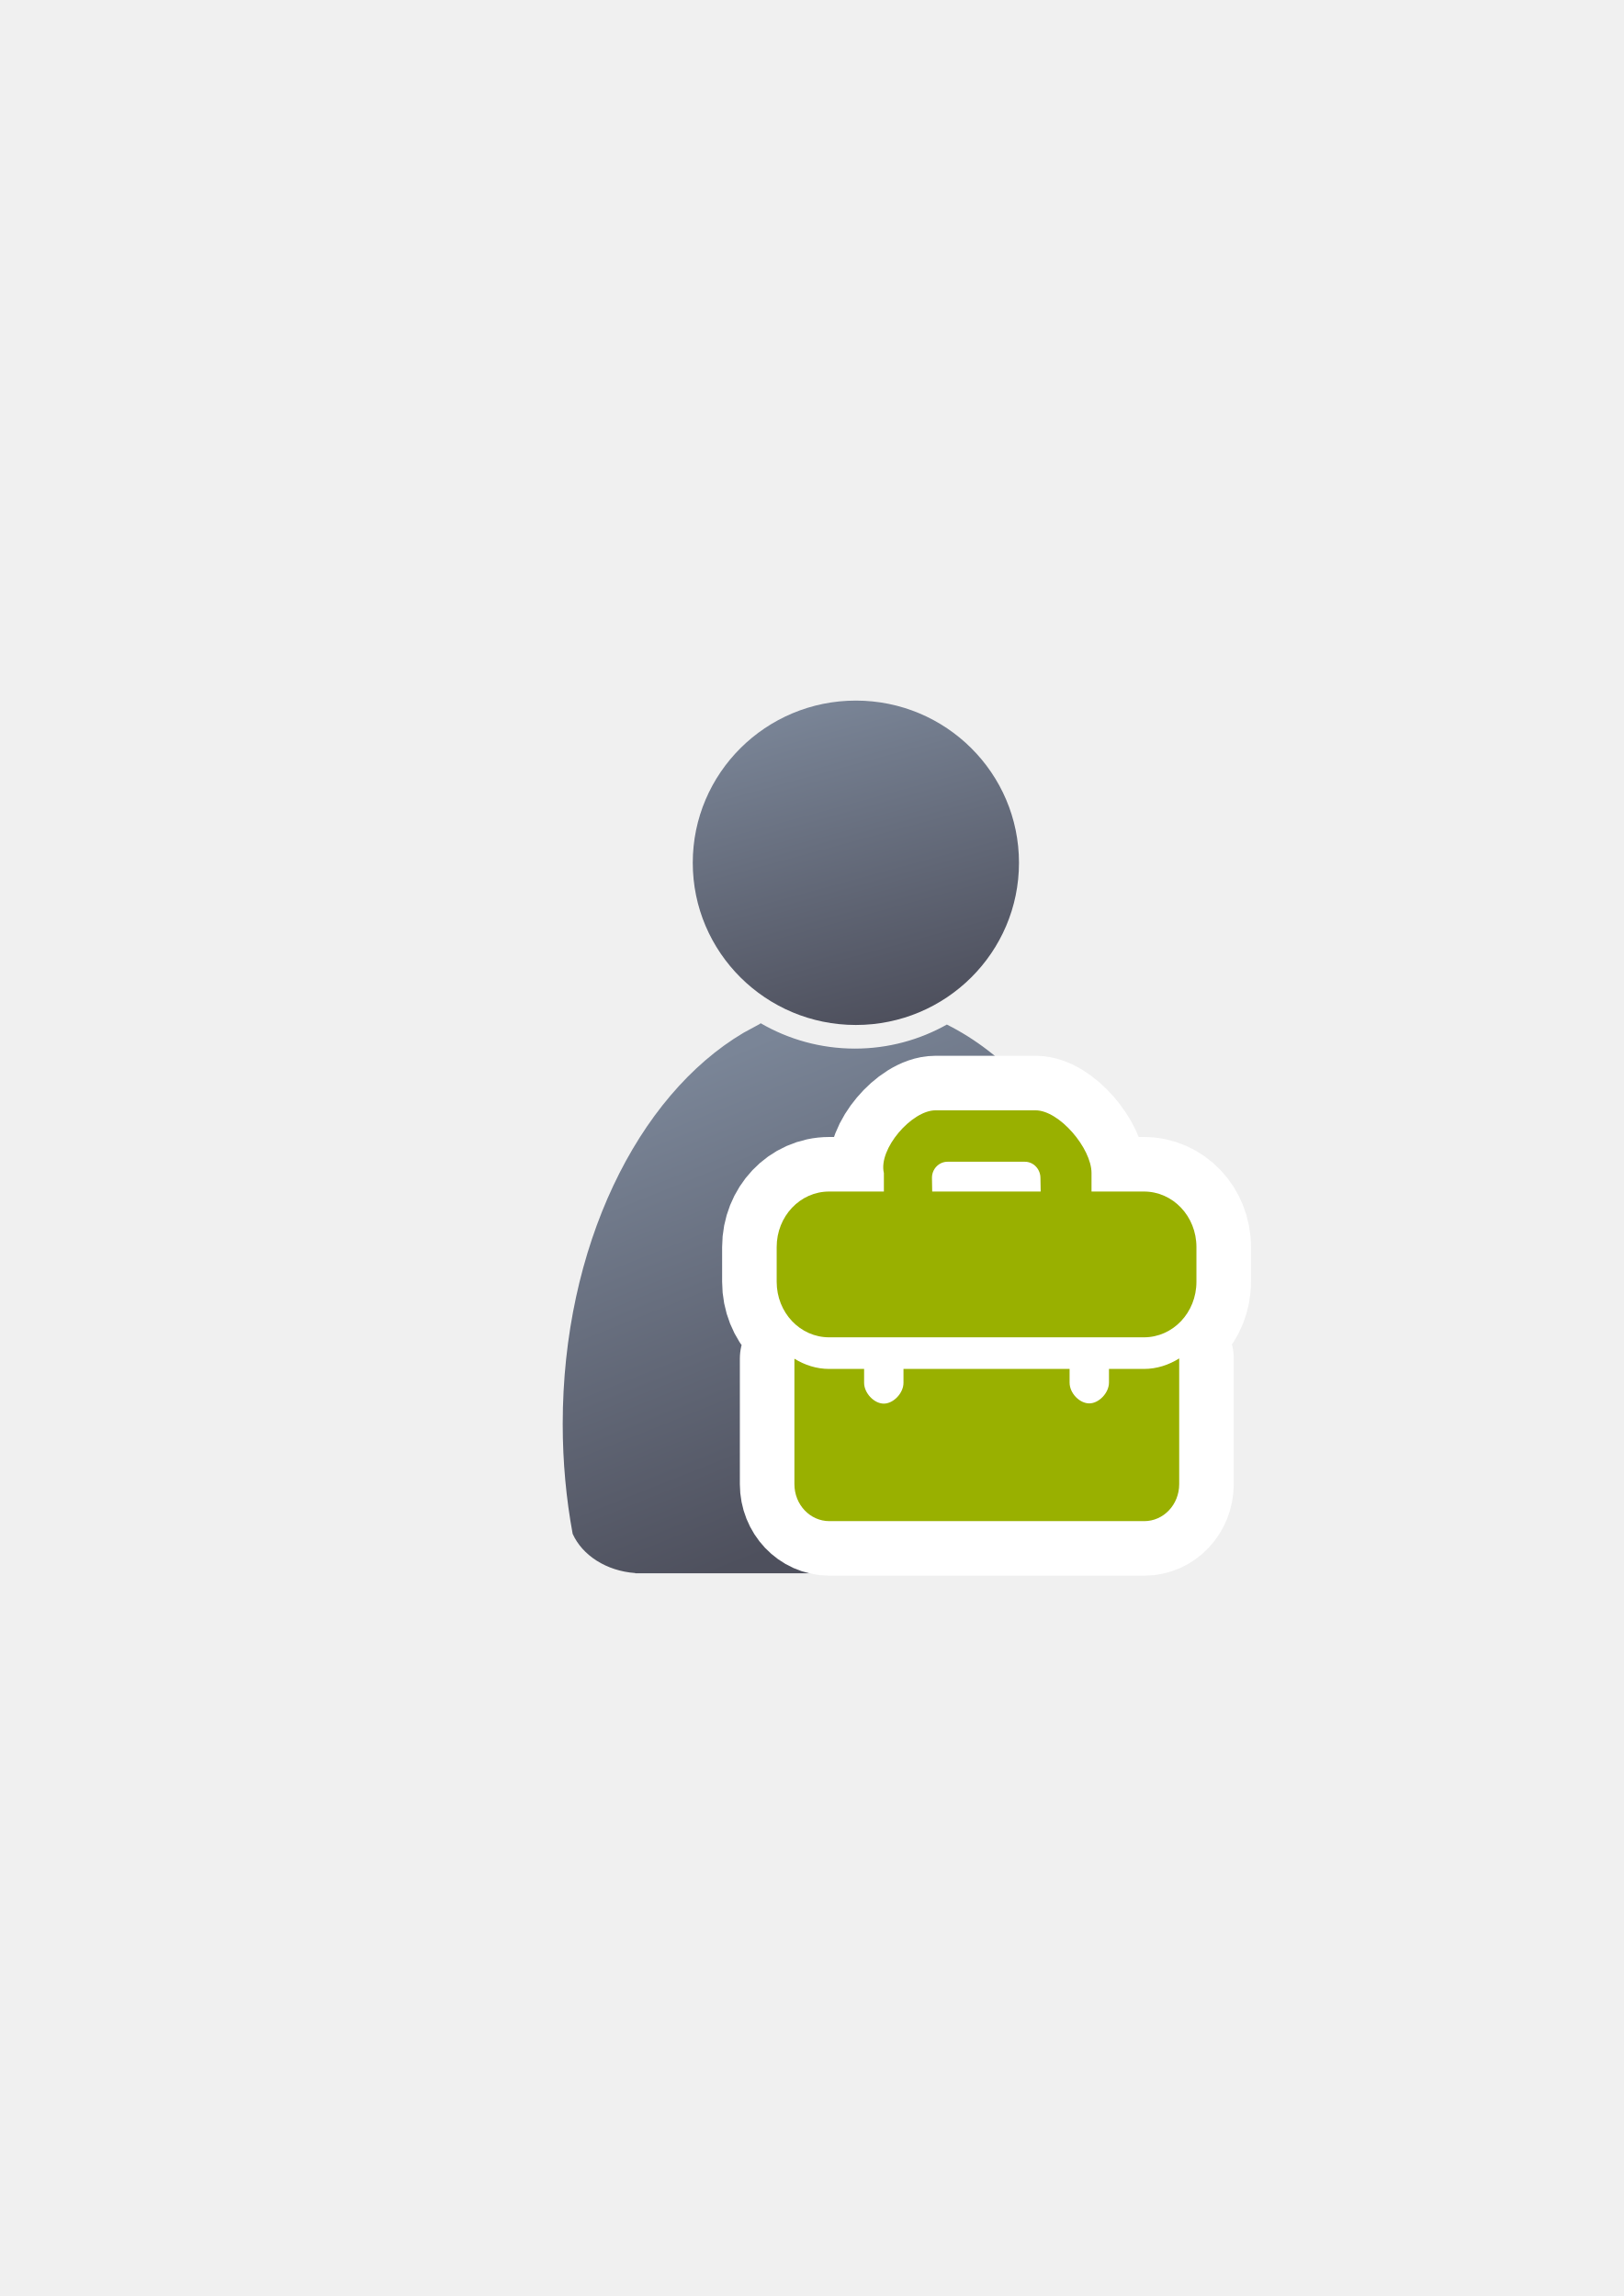
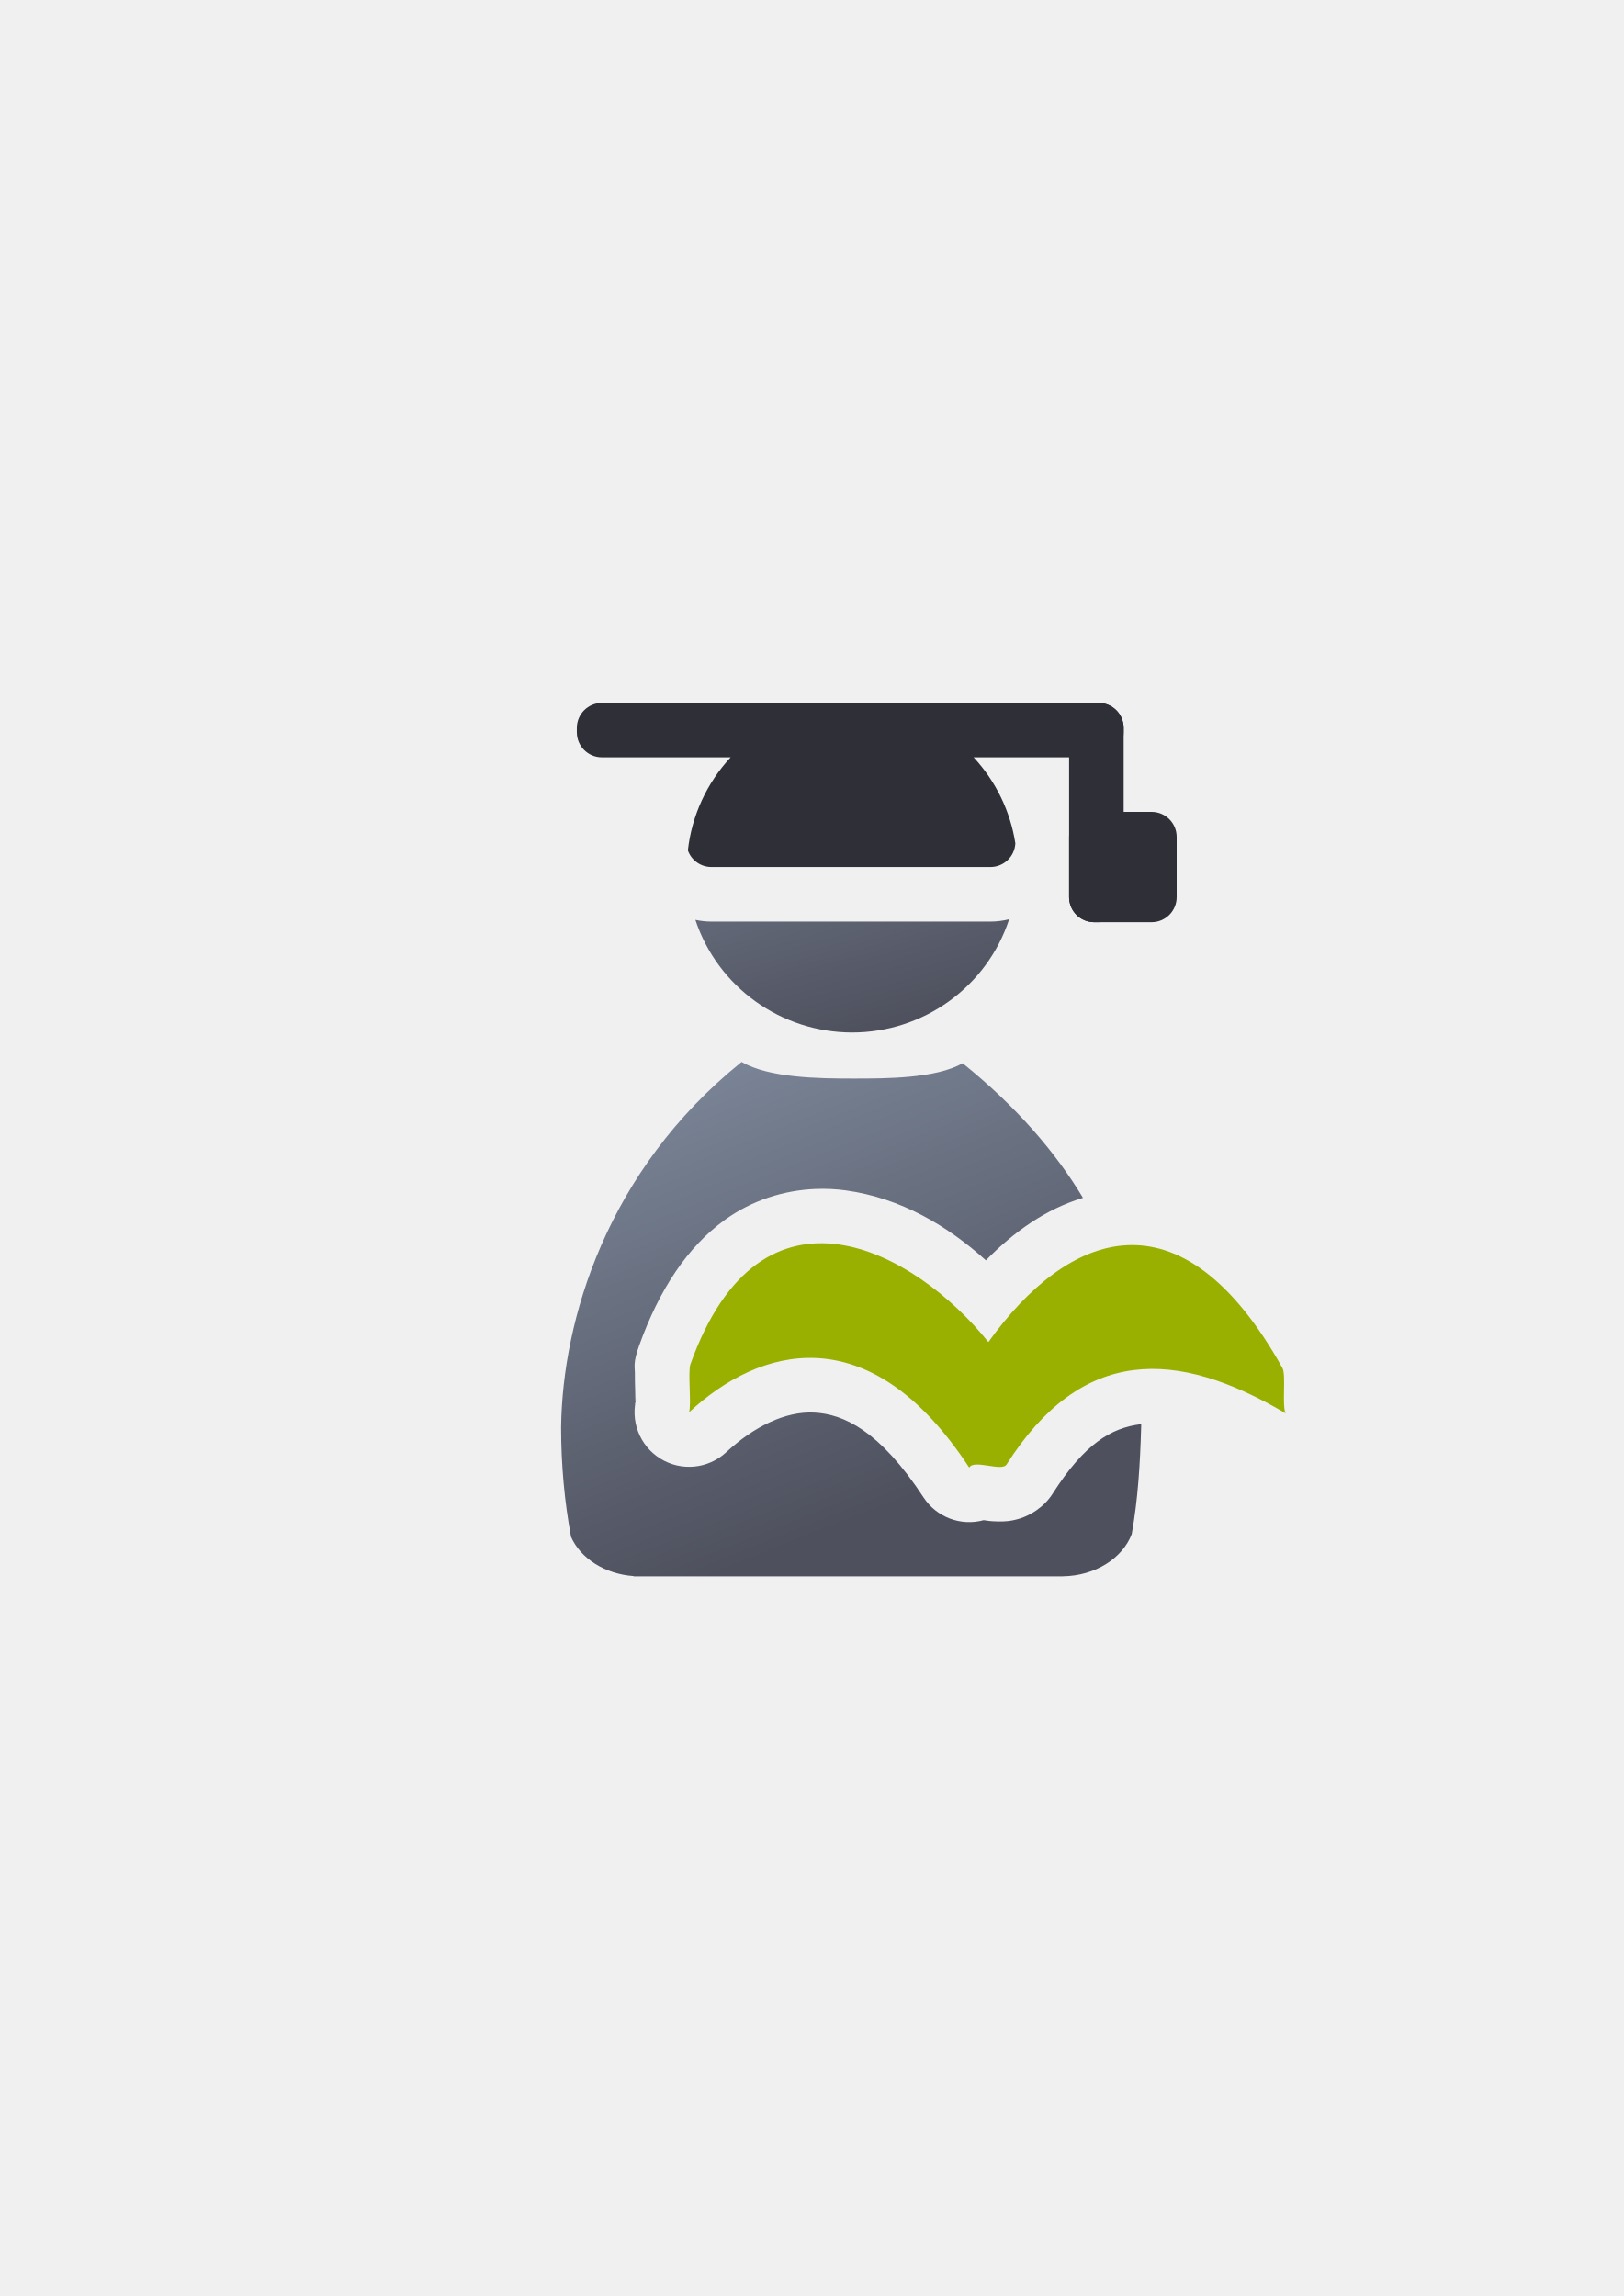
<svg xmlns="http://www.w3.org/2000/svg" xmlns:xlink="http://www.w3.org/1999/xlink" width="210mm" height="297mm" viewBox="0 0 744.094 1052.362" id="svg2" version="1.1">
  <defs id="defs4">
    <linearGradient id="linearGradient2224">
      <stop id="stop2226" offset="0" style="stop-color:#7c7c7c;stop-opacity:1;" />
      <stop id="stop2228" offset="1" style="stop-color:#b8b8b8;stop-opacity:1;" />
    </linearGradient>
    <linearGradient id="linearGradient15218">
      <stop id="stop15220" offset="0" style="stop-color:#eeeeef;stop-opacity:1;" />
      <stop id="stop2736" offset="0.599" style="stop-color:#d3d7cf;stop-opacity:1;" />
      <stop id="stop2738" offset="0.828" style="stop-color:#ffffff;stop-opacity:1;" />
      <stop id="stop15222" offset="1" style="stop-color:#d3d7cf;stop-opacity:1;" />
    </linearGradient>
    <pattern y="0" x="0" height="6" width="6" patternUnits="userSpaceOnUse" id="EMFhbasepattern" />
    <pattern y="0" x="0" height="6" width="6" patternUnits="userSpaceOnUse" id="EMFhbasepattern-5" />
-     <linearGradient xlink:href="#linearGradient4254" id="linearGradient4268" x1="358.431" y1="465.731" x2="429.966" y2="644.629" gradientUnits="userSpaceOnUse" />
+     <linearGradient xlink:href="#linearGradient4254" id="linearGradient4260" x1="380.01" y1="330.406" x2="414.616" y2="457.181" gradientUnits="userSpaceOnUse" gradientTransform="matrix(1.153929,0,0,1.152224,-62.55137,-58.54209)" />
    <linearGradient id="linearGradient4254">
      <stop style="stop-color:#7a8597;stop-opacity:1" offset="0" id="stop4256" />
      <stop style="stop-color:#4e505d;stop-opacity:1" offset="1" id="stop4258" />
    </linearGradient>
-     <linearGradient xlink:href="#linearGradient4254" id="linearGradient4260" x1="380.01" y1="330.406" x2="414.616" y2="457.181" gradientUnits="userSpaceOnUse" gradientTransform="translate(0.3700576,-0.3946611)" />
+     <linearGradient xlink:href="#linearGradient4254" id="linearGradient4268" x1="358.431" y1="465.731" x2="429.966" y2="644.629" gradientUnits="userSpaceOnUse" gradientTransform="matrix(1.138613,0,0,1.136931,-55.97692,-52.71809)" />
  </defs>
  <g id="layer1">
-     <g transform="translate(0.26804,-1.748576)" id="g4299">
-       <flowRoot style="font-style:normal;font-weight:normal;font-size:40px;line-height:125%;font-family:sans-serif;letter-spacing:0px;word-spacing:0px;fill:#252525;fill-opacity:1;stroke:none;stroke-width:1px;stroke-linecap:butt;stroke-linejoin:miter;stroke-opacity:1" id="flowRoot4169" xml:space="preserve" transform="translate(-0.4128967,-0.00349175)">
+     <g id="g4227">
+       <flowRoot style="font-style:normal;font-weight:normal;font-size:40px;line-height:125%;font-family:sans-serif;letter-spacing:0px;word-spacing:0px;fill:#252525;fill-opacity:1;stroke:none;stroke-width:1px;stroke-linecap:butt;stroke-linejoin:miter;stroke-opacity:1" id="flowRoot4169" xml:space="preserve" transform="matrix(1,0,0,0.9985226,172.4922,5.737972)">
        <flowRegion id="flowRegion4171">
          <rect y="427.08" x="89.541" height="88.789" width="56.433" id="rect4173" />
        </flowRegion>
        <flowPara id="flowPara4175" />
      </flowRoot>
-       <rect y="322.267" x="188.732" height="400" width="400" id="rect3336" style="fill:none;fill-rule:evenodd;stroke:none;stroke-width:1px;stroke-linecap:butt;stroke-linejoin:miter;stroke-opacity:1" />
-       <g transform="matrix(1.138613,0,0,1.138613,-55.50103,-53.50469)" id="g4289">
-         <path style="fill:url(#linearGradient4268);fill-opacity:1;stroke:none;stroke-width:41.152;stroke-linecap:round;stroke-linejoin:round;stroke-opacity:1" d="m 354.643,460.416 c -0.117,0.104 -0.224,0.216 -0.346,0.316 l -6.543,3.545 c -42.676,25.281 -72.762,86.259 -72.762,157.469 0,15.295 1.395,30.114 3.998,44.213 3.861,8.637 13.562,14.968 25.186,15.795 l 0,0.096 172.762,0 0,-0.008 c 13.046,-0.184 24.035,-7.283 27.727,-17.016 2.47,-13.759 3.791,-28.194 3.791,-43.08 0,-74.549 -32.977,-137.884 -78.852,-160.785 -10.953,6.149 -23.578,9.678 -37.004,9.678 -13.817,10e-6 -26.787,-3.737 -37.957,-10.223 z" id="path2176" />
-         <ellipse style="fill:url(#linearGradient4260);fill-opacity:1;stroke:none;stroke-width:14;stroke-miterlimit:4;stroke-dasharray:none;stroke-opacity:1" id="circle2187-6" cy="395.838" cx="392.98" rx="65.647" ry="65.293" />
-       </g>
-       <path style="opacity:1;fill:#99b000;fill-opacity:1;stroke:#ffffff;stroke-width:50;stroke-linecap:butt;stroke-linejoin:round;stroke-miterlimit:4;stroke-dasharray:none;stroke-opacity:1" d="m 428.437,510.663 c -10.887,0 -26.293,17.721 -23.649,28.749 l 0,8.343 0,0.127 -25.085,0 c -13.321,0 -24.043,11.348 -24.043,25.445 l 0,15.932 c 0,14.098 10.722,25.445 24.043,25.445 l 144.259,0 c 13.321,0 24.058,-11.347 24.058,-25.445 l 0,-15.932 c 0,-14.098 -10.737,-25.445 -24.058,-25.445 l -24.02,0 0,-0.127 0,-8.343 c 0,-11.35 -14.763,-28.749 -25.649,-28.749 z m 5.532,23.565 35.409,0 c 3.967,0 7.16,3.345 7.16,7.482 l 0.106,6.174 -49.714,0 -0.106,-6.174 c -0.07,-4.136 3.178,-7.482 7.145,-7.482 z m 106.152,90.147 c -4.767,2.984 -10.253,4.818 -16.159,4.818 l -16.024,0 0,6.257 c 0,4.699 -4.583,9.533 -9.023,9.533 -4.44,0 -9.023,-4.65 -9.023,-9.533 l 0,-6.257 -76.118,0 0,6.368 c 0,4.699 -4.583,9.533 -9.023,9.533 -4.44,0 -9.023,-4.834 -9.023,-9.533 l 0,-6.368 -16.024,0 c -5.81,0 -11.203,-1.795 -15.918,-4.69 l 0,57.495 c 0,9.398 7.158,16.958 16.039,16.958 l 144.259,0 c 8.881,0 16.039,-7.56 16.039,-16.958 z" id="path4297" />
-       <path id="rect4177" d="m 428.437,510.663 c -10.887,0 -26.293,17.721 -23.649,28.749 l 0,8.343 0,0.127 -25.085,0 c -13.321,0 -24.043,11.348 -24.043,25.445 l 0,15.932 c 0,14.098 10.722,25.445 24.043,25.445 l 144.259,0 c 13.321,0 24.058,-11.347 24.058,-25.445 l 0,-15.932 c 0,-14.098 -10.737,-25.445 -24.058,-25.445 l -24.02,0 0,-0.127 0,-8.343 c 0,-11.35 -14.763,-28.749 -25.649,-28.749 z m 5.532,23.565 35.409,0 c 3.967,0 7.16,3.345 7.16,7.482 l 0.106,6.174 -49.714,0 -0.106,-6.174 c -0.07,-4.136 3.178,-7.482 7.145,-7.482 z m 106.152,90.147 c -4.767,2.984 -10.253,4.818 -16.159,4.818 l -16.024,0 0,6.257 c 0,4.699 -4.583,9.533 -9.023,9.533 -4.44,0 -9.023,-4.65 -9.023,-9.533 l 0,-6.257 -76.118,0 0,6.368 c 0,4.699 -4.583,9.533 -9.023,9.533 -4.44,0 -9.023,-4.834 -9.023,-9.533 l 0,-6.368 -16.024,0 c -5.81,0 -11.203,-1.795 -15.918,-4.69 l 0,57.495 c 0,9.398 7.158,16.958 16.039,16.958 l 144.259,0 c 8.881,0 16.039,-7.56 16.039,-16.958 z" style="opacity:1;fill:#99b000;fill-opacity:1;stroke:none;stroke-width:15;stroke-linecap:butt;stroke-linejoin:round;stroke-miterlimit:4;stroke-dasharray:none;stroke-opacity:1" />
+       <rect y="322.184" x="189.107" height="399.409" width="400" id="rect3336" style="fill:none;fill-rule:evenodd;stroke:none;stroke-width:1px;stroke-linecap:butt;stroke-linejoin:miter;stroke-opacity:1" />
+       <path id="circle2187-6" d="m 418.066,352.723 c -13.413,0.177 -28.918,0.846 -43.74,1.963 -5.458,0.411 -10.857,0.966 -16.227,1.51 a 25.003,25.003 0 0 1 -4.949,7.93 c -2.359,2.54 -4.318,5.356 -6.084,8.279 l 86.859,0 c -1.766,-2.931 -3.724,-5.753 -6.082,-8.297 a 25.003,25.003 0 0 1 -5.994,-11.363 c -1.345,0.008 -2.39,-0.04 -3.783,-0.021 z m 44.395,68.613 c -2.772,0.696 -5.657,1.068 -8.611,1.068 l -127.811,0 c -2.519,0 -4.982,-0.282 -7.371,-0.787 a 75.752,75.232 0 0 0 71.826,51.623 75.752,75.232 0 0 0 71.967,-51.904 z" style="fill:url(#linearGradient4260);fill-opacity:1;stroke:none;stroke-width:14;stroke-miterlimit:4;stroke-dasharray:none;stroke-opacity:1" />
+       <path id="rect4228" d="m 275.833,322.184 c -6.365,0 -11.49,5.125 -11.49,11.49 l 0,1.949 c 0,6.365 5.125,11.488 11.49,11.488 l 59,0 c -10.948,11.786 -17.818,26.737 -19.607,42.674 1.584,4.447 5.809,7.619 10.812,7.619 l 127.811,0 c 6.149,0 11.125,-4.786 11.457,-10.85 l 0,-0.002 c -2.299,-14.74 -8.957,-28.468 -19.129,-39.441 l 57.27,0 c 6.365,0 11.49,-5.123 11.49,-11.488 l 0,-1.949 c 0,-6.365 -5.125,-11.49 -11.49,-11.49 l -227.613,0 z m 38.768,64.803 c 0.019,0.212 0.055,0.419 0.086,0.627 -0.032,-0.208 -0.066,-0.416 -0.086,-0.627 z m 0.141,0.994 c 0.048,0.266 0.11,0.528 0.176,0.787 -0.067,-0.259 -0.127,-0.521 -0.176,-0.787 z m 0.215,0.941 c 0.076,0.284 0.165,0.563 0.262,0.838 -0.097,-0.275 -0.184,-0.554 -0.262,-0.838 z" style="color:#000000;clip-rule:nonzero;display:inline;overflow:visible;visibility:visible;opacity:1;isolation:auto;mix-blend-mode:normal;color-interpolation:sRGB;color-interpolation-filters:linearRGB;solid-color:#000000;solid-opacity:1;fill:#2f3037;fill-opacity:1;fill-rule:evenodd;stroke:none;stroke-width:35;stroke-linecap:butt;stroke-linejoin:round;stroke-miterlimit:4;stroke-dasharray:none;stroke-dashoffset:0;stroke-opacity:1;color-rendering:auto;image-rendering:auto;shape-rendering:auto;text-rendering:auto;enable-background:accumulate" />
+       <rect ry="11.49" y="322.184" x="489.937" height="100.5" width="25" id="rect4256" style="color:#000000;clip-rule:nonzero;display:inline;overflow:visible;visibility:visible;opacity:1;isolation:auto;mix-blend-mode:normal;color-interpolation:sRGB;color-interpolation-filters:linearRGB;solid-color:#000000;solid-opacity:1;fill:#2f3037;fill-opacity:1;fill-rule:evenodd;stroke:none;stroke-width:50;stroke-linecap:butt;stroke-linejoin:round;stroke-miterlimit:4;stroke-dasharray:none;stroke-dashoffset:0;stroke-opacity:1;color-rendering:auto;image-rendering:auto;shape-rendering:auto;text-rendering:auto;enable-background:accumulate" />
+       <rect ry="11.49" y="372.112" x="489.937" height="50.571" width="49.294" id="rect4258" style="color:#000000;clip-rule:nonzero;display:inline;overflow:visible;visibility:visible;opacity:1;isolation:auto;mix-blend-mode:normal;color-interpolation:sRGB;color-interpolation-filters:linearRGB;solid-color:#000000;solid-opacity:1;fill:#2f3037;fill-opacity:1;fill-rule:evenodd;stroke:none;stroke-width:50;stroke-linecap:butt;stroke-linejoin:round;stroke-miterlimit:4;stroke-dasharray:none;stroke-dashoffset:0;stroke-opacity:1;color-rendering:auto;image-rendering:auto;shape-rendering:auto;text-rendering:auto;enable-background:accumulate" />
+       <path id="path2176" d="M 339.824 486.719 C 339.69 486.837 339.568 486.965 339.43 487.08 C 278.267 536.473 257.747 604.832 257.133 654.164 C 257.133 671.553 258.722 688.402 261.686 704.432 C 266.082 714.252 277.126 721.449 290.361 722.389 L 290.361 722.498 L 487.07 722.498 L 487.07 722.488 C 501.925 722.279 514.437 714.207 518.641 703.143 C 521.453 687.499 522.485 671.083 522.957 654.164 C 522.97 653.696 522.97 653.225 522.98 652.756 C 522.852 652.771 522.717 652.776 522.59 652.793 C 509.388 654.509 497.085 661.524 482.377 684.641 C 478.281 691.079 471.786 694.636 467.408 695.994 C 463.031 697.353 460.072 697.371 457.76 697.352 C 454.412 697.324 452.388 697.03 450.752 696.76 A 25.003 25.003 0 0 1 423.262 686.373 C 402.952 655.365 386.397 648.179 373.256 647.447 C 360.115 646.716 345.516 653.814 332.805 665.621 A 25.003 25.003 0 0 1 291.832 640.162 C 291.503 641.265 291.326 641.948 291.189 642.502 C 291.189 642.521 291.19 642.556 291.189 642.574 C 291.182 643.518 290.702 644.477 291.189 642.502 C 291.196 641.285 291.141 639.221 291.07 636.934 C 290.999 634.611 290.91 632.083 290.949 629.293 C 290.988 626.503 290.004 624.85 292.865 616.857 C 302.157 590.901 315.073 571.533 332.062 559.207 C 344.804 549.963 359.54 545.531 373.758 544.955 C 378.497 544.763 383.18 545 387.711 545.629 C 412.906 549.125 434.359 561.939 451.801 577.664 C 464.599 564.621 479.303 554.134 496.299 549.035 C 483.692 528.038 465.852 507.271 441.176 487.34 C 428.705 494.331 406.33 494.348 391.043 494.348 C 375.31 494.348 352.543 494.093 339.824 486.719 z M 375.441 594.754 C 371.611 594.777 368.266 595.722 364.785 597.639 C 368.461 597.373 372.208 597.312 376.035 597.525 C 384.035 597.971 392.041 599.632 399.961 602.471 C 393.111 598.607 386.456 595.934 380.838 595.154 C 378.903 594.886 377.123 594.744 375.441 594.754 z M 516.32 595.83 C 508.819 596.739 499.008 602.139 488.818 611.781 C 497.554 607.455 506.671 604.44 516.146 603.209 C 516.805 603.123 517.462 603.053 518.119 602.982 C 517.573 600.602 516.969 598.217 516.32 595.83 z M 450.775 640.025 C 451.23 640.56 451.691 641.066 452.143 641.611 C 452.559 641.111 452.972 640.603 453.393 640.111 A 25.003 25.003 0 0 1 450.775 640.025 z " style="fill:url(#linearGradient4268);fill-opacity:1;stroke:none;stroke-width:41.152;stroke-linecap:round;stroke-linejoin:round;stroke-opacity:1" />
+       <path id="path4343" d="m 315.791,647.304 c 31.877,-29.609 82.272,-45.029 128.383,25.371 2.047,-3.993 14.898,2.022 17.11,-1.454 34.562,-54.323 77.699,-53.119 127.894,-23.43 -1.796,-3.504 0.304,-17.584 -1.495,-20.805 C 540.929,543.287 489.192,564.651 452.944,615.131 419.328,573.218 348.955,534.352 316.402,625.284 c -1.229,3.434 0.515,18.242 -0.611,22.019 z" style="fill:#99b000;fill-rule:evenodd;stroke:none;stroke-width:1px;stroke-linecap:butt;stroke-linejoin:miter;stroke-opacity:1" />
    </g>
  </g>
</svg>
